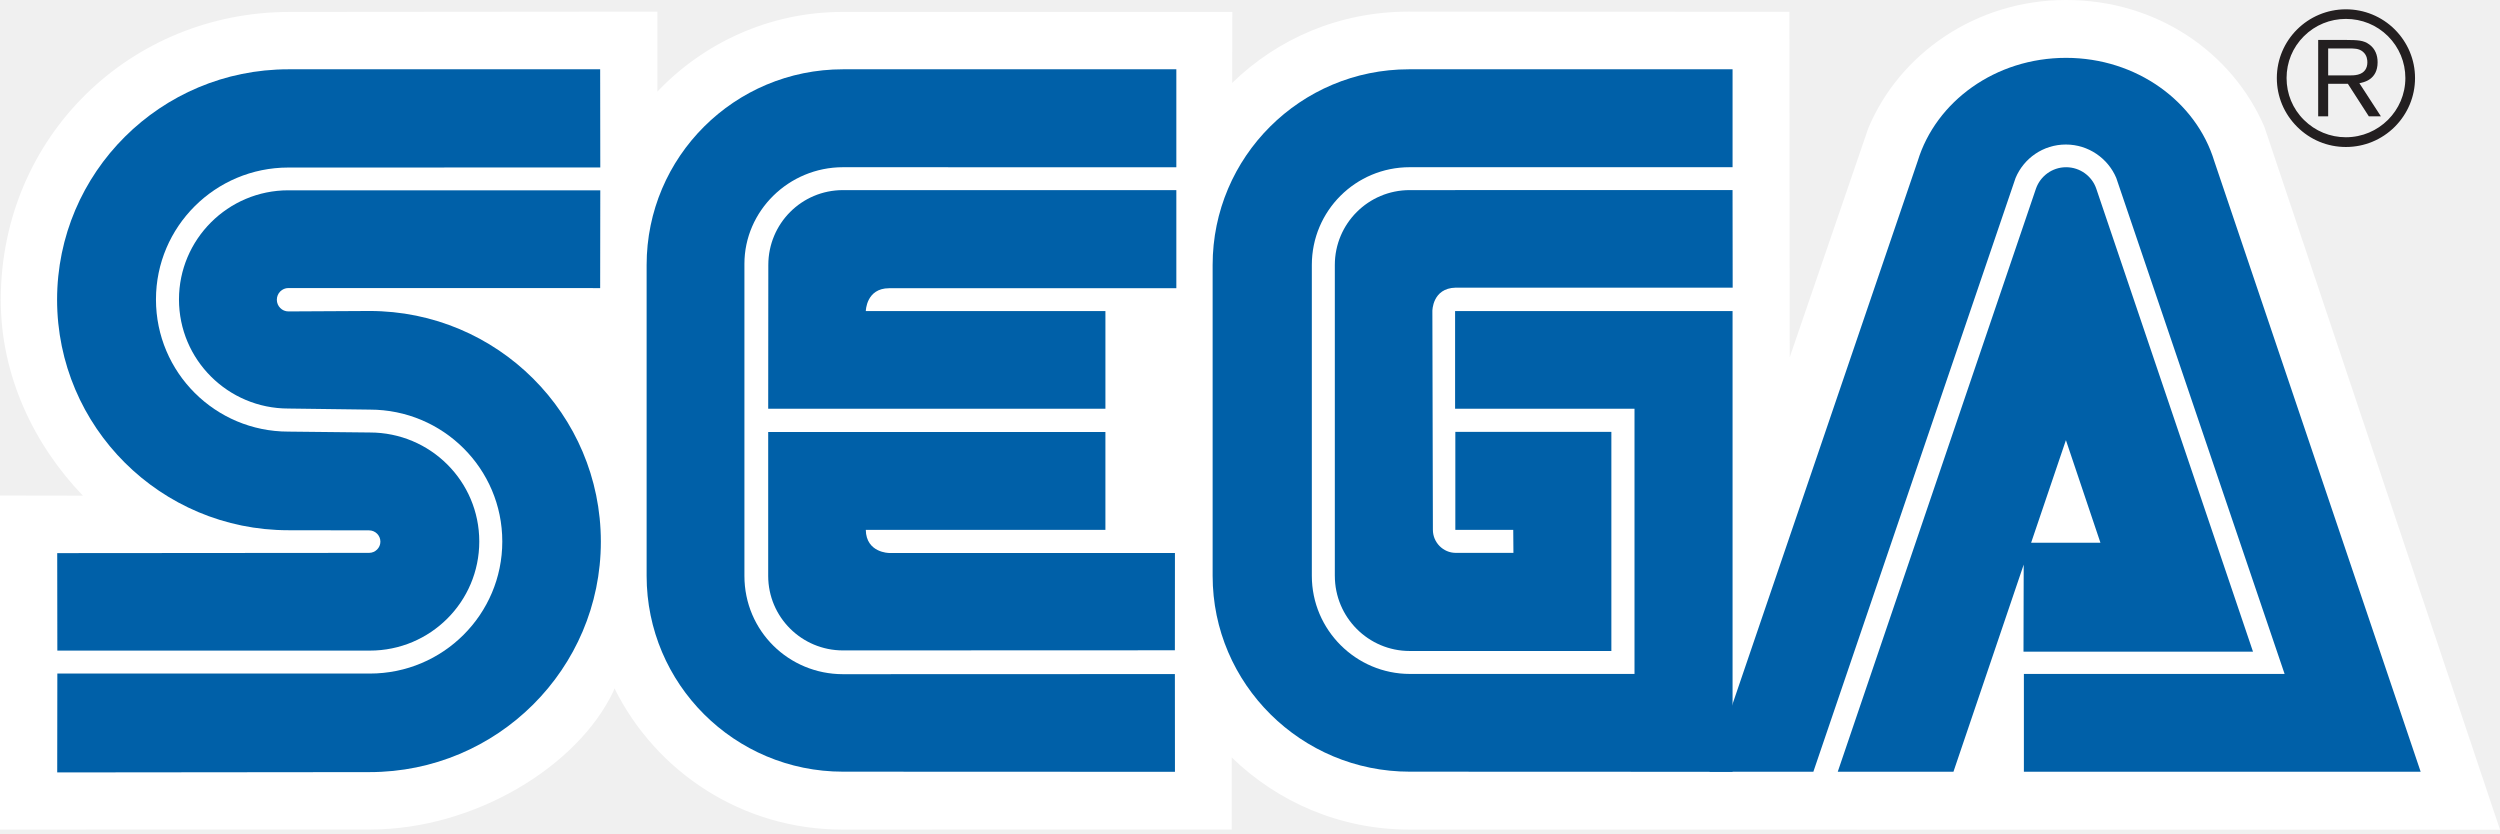
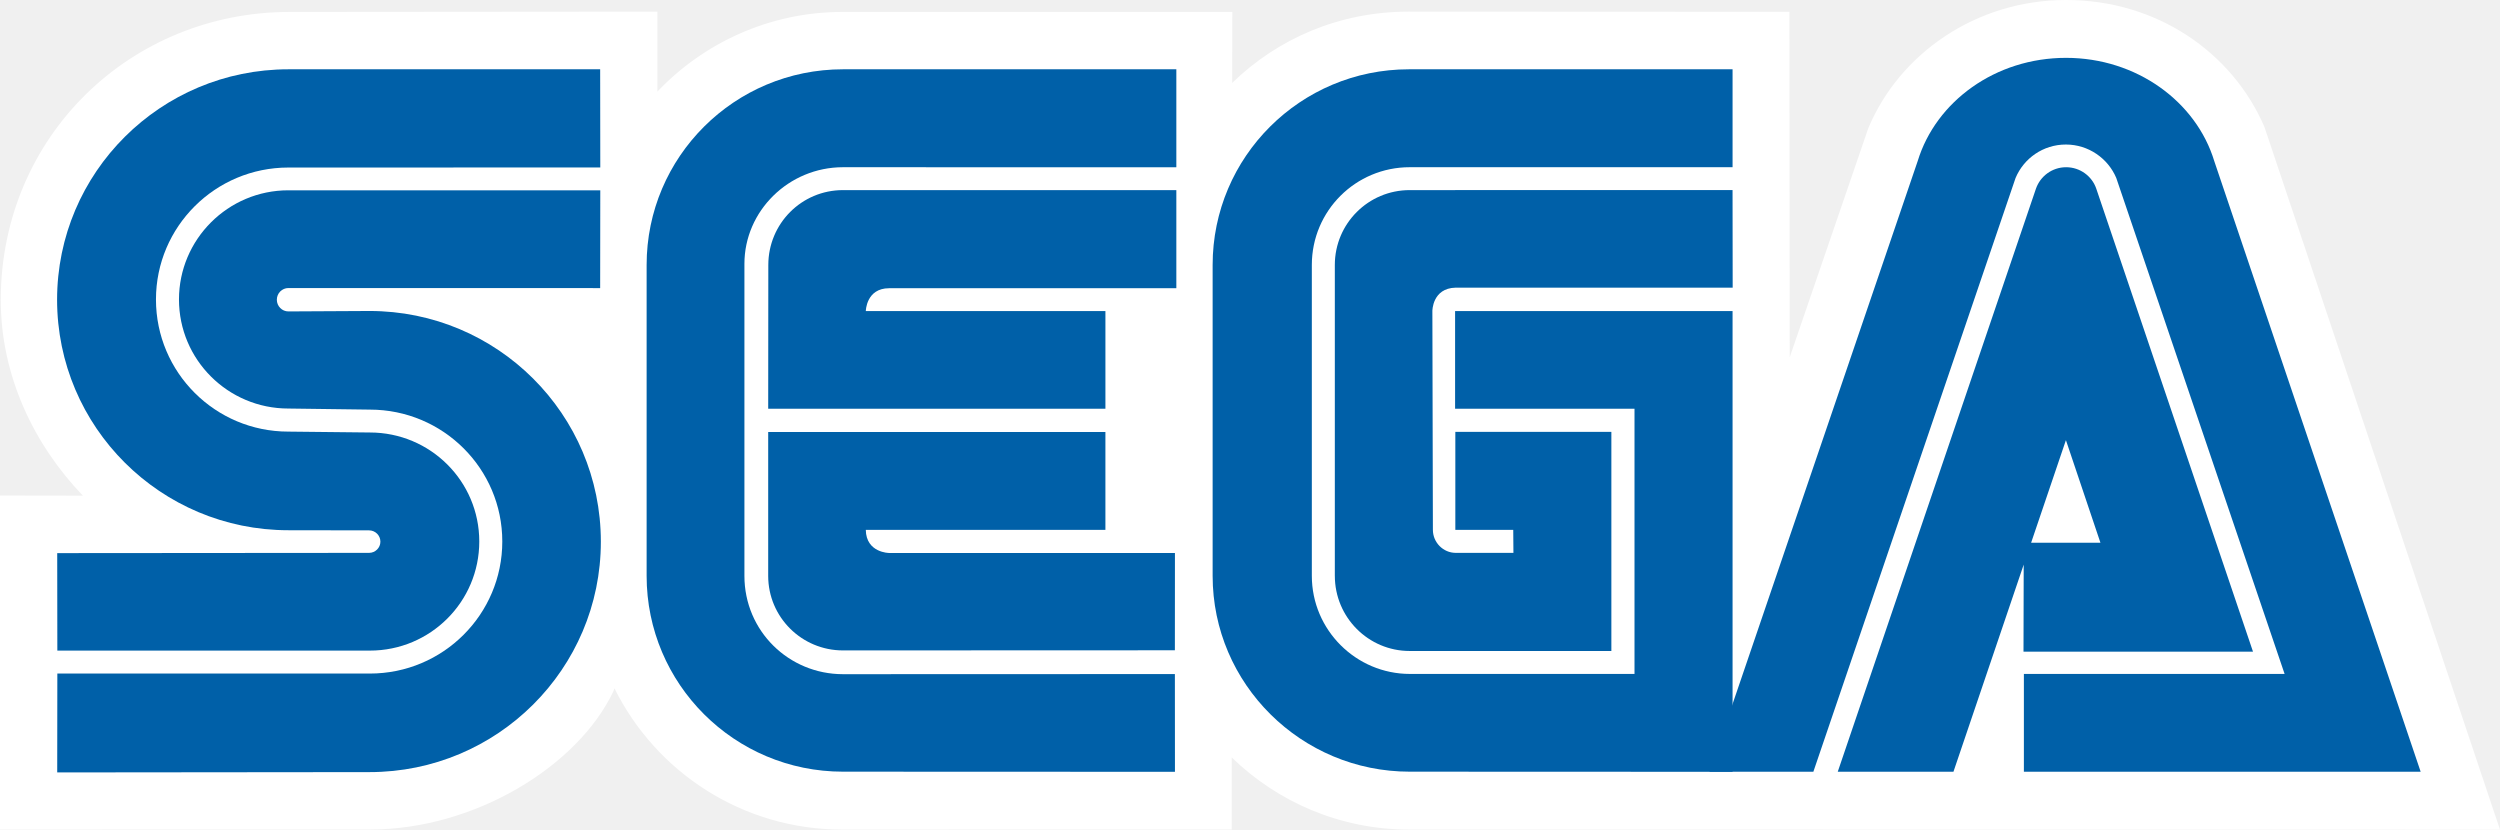
- <svg xmlns="http://www.w3.org/2000/svg" version="1.1" width="300" height="100">
-   <path d="m 147.808,90.894 c 5.508,5.349 13.019,8.656 21.303,8.656 l 130.889,0.015 -28.268,-84.332 C 267.871,6.274 258.813,-1.2207031e-6 247.934,-1.2207031e-6 237.101,-1.2207031e-6 227.906,6.479 224.189,15.401 l -9.423,27.471 -0.037,-41.453 -45.709,-0.023 c -8.262,0 -15.689,3.224 -21.159,8.557 l 0.016,-8.52 h -46.801 c -8.717,0 -16.645,3.717 -22.19,9.559 V 1.396 l -44.11,0.038 C 15.734,1.418 0.114,16.303 0.091,35.983 c 0,9.111 3.982,17.374 9.854,23.496 L 0,59.463 v 40.087 l 44.442,-0.008 c 12.487,-0.015 24.861,-7.549 29.162,-16.576 l 0.129,-0.371 c 4.969,10.036 15.339,16.955 27.341,16.955 l 46.733,-0.008 v -8.648" style="fill: rgb(255, 255, 255);" />
-   <path d="m 6.866,92.691 37.477,-0.038 c 15.333,0 27.759,-12.388 27.759,-27.652 0,-15.294 -12.426,-27.683 -27.759,-27.683 l -9.733,0.053 c -0.767,0 -1.389,-0.629 -1.389,-1.403 0,-0.774 0.622,-1.404 1.389,-1.404 l 37.409,0.008 0.015,-11.736 H 34.602 c -7.237,0 -13.125,5.879 -13.125,13.102 0,7.23 5.887,13.086 13.125,13.086 l 9.779,0.129 c 8.785,0 15.894,7.085 15.894,15.826 0,8.747 -7.108,15.848 -15.894,15.848 h -37.5 l -0.015,11.864" style="fill: rgb(0, 96, 168);" />
-   <path d="m 6.881,78.072 h 37.5 c 7.26,0 13.132,-5.856 13.132,-13.094 0,-7.23 -5.872,-13.079 -13.132,-13.079 l -9.779,-0.106 c -8.77,0 -15.886,-7.093 -15.886,-15.856 0,-8.739 7.116,-15.833 15.886,-15.833 l 37.432,-0.008 L 72.019,8.315 H 34.61 c -15.317,0 -27.759,12.374 -27.759,27.653 0,15.279 12.442,27.66 27.759,27.66 l 9.68,0.015 c 0.736,0 1.358,0.6 1.358,1.358 0,0.744 -0.622,1.343 -1.358,1.343 l -37.424,0.03 0.015,11.698" style="fill: rgb(0, 96, 168);" />
-   <path d="m 101.158,80.902 c -6.502,0 -11.828,-5.182 -11.828,-11.798 v -37.438 c 0,-6.365 5.326,-11.6 11.828,-11.6 l 40.003,0.007 V 8.315 h -40.003 c -13.018,0 -23.563,10.507 -23.563,23.48 v 37.31 c 0,12.974 10.545,23.496 23.563,23.496 l 39.836,0.016 -0.008,-11.729 -39.828,0.014" style="fill: rgb(0, 96, 168);" />
-   <path d="m 92.198,31.795 c 0,-4.961 3.991,-8.982 8.96,-8.982 h 40.003 v 11.774 h -34.465 c -2.761,0 -2.799,2.739 -2.799,2.739 h 28.753 v 11.721 H 92.184 l 0.014,-17.252" style="fill: rgb(0, 96, 168);" />
-   <path d="m 101.158,78.05 c -4.954,0 -8.975,-3.998 -8.975,-8.945 v -17.267 h 40.466 v 11.745 h -28.753 c 0.038,2.761 2.799,2.775 2.799,2.775 h 34.298 l -0.008,11.676 -39.827,0.016" style="fill: rgb(0, 96, 168);" />
-   <path d="m 169.194,80.872 c -6.479,0 -11.774,-5.28 -11.774,-11.768 v -37.31 c 0,-6.494 5.257,-11.729 11.743,-11.729 h 38.745 V 8.315 h -38.835 c -13.012,0 -23.557,10.507 -23.557,23.48 v 37.31 c 0,12.974 10.636,23.496 23.647,23.496 l 38.745,0.016 v -55.291 h -33.297 v 11.721 h 21.53 v 31.825 h -26.947" style="fill: rgb(0, 96, 168);" />
-   <path d="m 160.181,69.104 c 0,4.971 4.021,9.014 8.982,9.014 h 24.201 v -26.295 H 174.64 v 11.76 h 6.949 l 0.022,2.761 h -6.918 c -1.51,0 -2.746,-1.251 -2.746,-2.761 l -0.062,-26.265 c 0,0 -0.008,-2.731 2.777,-2.799 h 33.259 l -0.015,-11.714 -38.745,0.008 c -4.961,0 -8.982,4.021 -8.982,8.982 v 37.309" style="fill: rgb(0, 96, 168);" />
-   <path d="m 244.315,22.638 c 0.522,-1.494 1.941,-2.571 3.618,-2.571 1.678,0 3.111,1.077 3.619,2.571 l 18.808,55.563 h -27.54 l 0.03,-13.071 h 9.203 l -4.143,-12.313 -13.496,39.79 h -13.883 l 23.784,-69.969" style="fill: rgb(0, 96, 168);" />
-   <path d="m 274.152,80.872 h -31.286 v 11.735 h 47.612 l -24.762,-73.262 c -2.17,-7.146 -9.323,-12.403 -17.791,-12.403 -8.481,0 -15.612,5.234 -17.798,12.374 l -24.989,73.292 h 12.465 l 24.262,-71.244 c 0.985,-2.359 3.308,-4.021 6.039,-4.021 2.716,0 5.052,1.662 6.046,4.006 l 20.202,59.523" style="fill: rgb(0, 96, 168);" />
-   <path d="m 281.504,17.639 c 2.216,0 4.302,-0.865 5.865,-2.42 1.562,-1.57 2.435,-3.641 2.435,-5.856 0,-2.2 -0.873,-4.264 -2.435,-5.834 -1.563,-1.547 -3.649,-2.412 -5.865,-2.412 -4.559,0 -8.284,3.695 -8.284,8.247 0,2.215 0.865,4.286 2.442,5.856 1.556,1.554 3.634,2.419 5.842,2.419 m -7.115,-8.277 c 0,-1.889 0.728,-3.679 2.085,-5.022 1.351,-1.343 3.141,-2.071 5.03,-2.071 1.912,0 3.702,0.729 5.053,2.071 1.343,1.343 2.087,3.133 2.087,5.022 0,3.922 -3.202,7.108 -7.14,7.108 -1.89,0 -3.68,-0.736 -5.03,-2.079 -1.358,-1.342 -2.085,-3.125 -2.085,-5.029 z" style="fill: rgb(35, 31, 32);" />
-   <path d="m 279.38,10.06 v 3.899 h -1.199 V 4.795 h 3.406 c 1.283,0.015 2.034,0.015 2.747,0.553 0.69,0.509 0.979,1.275 0.979,2.125 0,2.14 -1.744,2.42 -2.186,2.511 l 2.58,3.975 h -1.449 l -2.511,-3.899 h -2.367 m 0,-1.009 h 2.435 c 0.388,0 0.752,0 1.116,-0.091 0.85,-0.205 1.153,-0.812 1.153,-1.479 0,-0.243 -0.023,-0.857 -0.547,-1.282 -0.479,-0.402 -1.085,-0.387 -1.79,-0.387 h -2.367 v 3.239 z" style="fill: rgb(35, 31, 32);" />
+ <svg xmlns="http://www.w3.org/2000/svg" version="1.1" width="500" height="165.942" id="svg19107" viewBox="0 0 300 99.565">
+   <defs id="defs19111" />
+   <path d="m 147.808,90.894 c 5.508,5.349 13.019,8.656 21.303,8.656 L 300,99.565 271.732,15.233 C 267.871,6.274 258.813,0 247.934,0 237.101,0 227.906,6.479 224.189,15.401 L 214.766,42.872 214.729,1.419 169.02,1.396 c -8.262,0 -15.689,3.224 -21.159,8.557 l 0.016,-8.52 h -46.801 c -8.717,0 -16.645,3.717 -22.19,9.559 V 1.396 L 34.776,1.434 C 15.734,1.418 0.114,16.303 0.091,35.983 c 0,9.111 3.982,17.374 9.854,23.496 L 0,59.463 V 99.55 L 44.442,99.542 C 56.929,99.527 69.303,91.993 73.604,82.966 l 0.129,-0.371 c 4.969,10.036 15.339,16.955 27.341,16.955 l 46.733,-0.008 v -8.648" style="fill:#ffffff;stroke-width:1" id="path19928" />
+   <path d="m 6.866,92.691 37.477,-0.038 c 15.333,0 27.759,-12.388 27.759,-27.652 0,-15.294 -12.426,-27.683 -27.759,-27.683 l -9.733,0.053 c -0.767,0 -1.389,-0.629 -1.389,-1.403 0,-0.774 0.622,-1.404 1.389,-1.404 l 37.409,0.008 0.015,-11.736 H 34.602 c -7.237,0 -13.125,5.879 -13.125,13.102 0,7.23 5.887,13.086 13.125,13.086 l 9.779,0.129 c 8.785,0 15.894,7.085 15.894,15.826 0,8.747 -7.108,15.848 -15.894,15.848 H 6.881 L 6.866,92.691" style="fill:#0060a8" id="path19085" />
+   <path d="m 6.881,78.072 h 37.5 c 7.26,0 13.132,-5.856 13.132,-13.094 0,-7.23 -5.872,-13.079 -13.132,-13.079 l -9.779,-0.106 c -8.77,0 -15.886,-7.093 -15.886,-15.856 0,-8.739 7.116,-15.833 15.886,-15.833 L 72.034,20.096 72.019,8.315 H 34.61 c -15.317,0 -27.759,12.374 -27.759,27.653 0,15.279 12.442,27.66 27.759,27.66 l 9.68,0.015 c 0.736,0 1.358,0.6 1.358,1.358 0,0.744 -0.622,1.343 -1.358,1.343 l -37.424,0.03 0.015,11.698" style="display:inline;fill:#0060a8" id="path19087" />
+   <path d="M 101.158,80.902 C 94.656,80.902 89.33,75.72 89.33,69.104 V 31.666 c 0,-6.365 5.326,-11.6 11.828,-11.6 l 40.003,0.007 V 8.315 h -40.003 c -13.018,0 -23.563,10.507 -23.563,23.48 v 37.31 c 0,12.974 10.545,23.496 23.563,23.496 l 39.836,0.016 -0.008,-11.729 -39.828,0.014" style="fill:#0060a8" id="path19089" />
+   <path d="m 92.198,31.795 c 0,-4.961 3.991,-8.982 8.96,-8.982 h 40.003 v 11.774 h -34.465 c -2.761,0 -2.799,2.739 -2.799,2.739 H 132.65 V 49.047 H 92.184 l 0.014,-17.252" style="fill:#0060a8" id="path19091" />
+   <path d="m 101.158,78.05 c -4.954,0 -8.975,-3.998 -8.975,-8.945 V 51.838 h 40.466 v 11.745 h -28.753 c 0.038,2.761 2.799,2.775 2.799,2.775 h 34.298 l -0.008,11.676 -39.827,0.016" style="fill:#0060a8" id="path19093" />
+   <path d="m 169.194,80.872 c -6.479,0 -11.774,-5.28 -11.774,-11.768 v -37.31 c 0,-6.494 5.257,-11.729 11.743,-11.729 h 38.745 V 8.315 h -38.835 c -13.012,0 -23.557,10.507 -23.557,23.48 v 37.31 c 0,12.974 10.636,23.496 23.647,23.496 l 38.745,0.016 V 37.326 h -33.297 v 11.721 h 21.53 v 31.825 h -26.947" style="fill:#0060a8" id="path19095" />
+   <path d="m 160.181,69.104 c 0,4.971 4.021,9.014 8.982,9.014 h 24.201 V 51.823 H 174.64 v 11.76 h 6.949 l 0.022,2.761 h -6.918 c -1.51,0 -2.746,-1.251 -2.746,-2.761 l -0.062,-26.265 c 0,0 -0.008,-2.731 2.777,-2.799 h 33.259 l -0.015,-11.714 -38.745,0.008 c -4.961,0 -8.982,4.021 -8.982,8.982 v 37.309" style="fill:#0060a8" id="path19097" />
+   <path d="m 244.315,22.638 c 0.522,-1.494 1.941,-2.571 3.618,-2.571 1.678,0 3.111,1.077 3.619,2.571 l 18.808,55.563 h -27.54 l 0.03,-13.071 h 9.203 l -4.143,-12.313 -13.496,39.79 h -13.883 l 23.784,-69.969" style="fill:#0060a8" id="path19099" />
+   <path d="m 274.152,80.872 h -31.286 v 11.735 h 47.612 L 265.716,19.345 c -2.17,-7.146 -9.323,-12.403 -17.791,-12.403 -8.481,0 -15.612,5.234 -17.798,12.374 l -24.989,73.292 h 12.465 l 24.262,-71.244 c 0.985,-2.359 3.308,-4.021 6.039,-4.021 2.716,0 5.052,1.662 6.046,4.006 l 20.202,59.523" style="fill:#0060a8" id="path19101" />
</svg>
